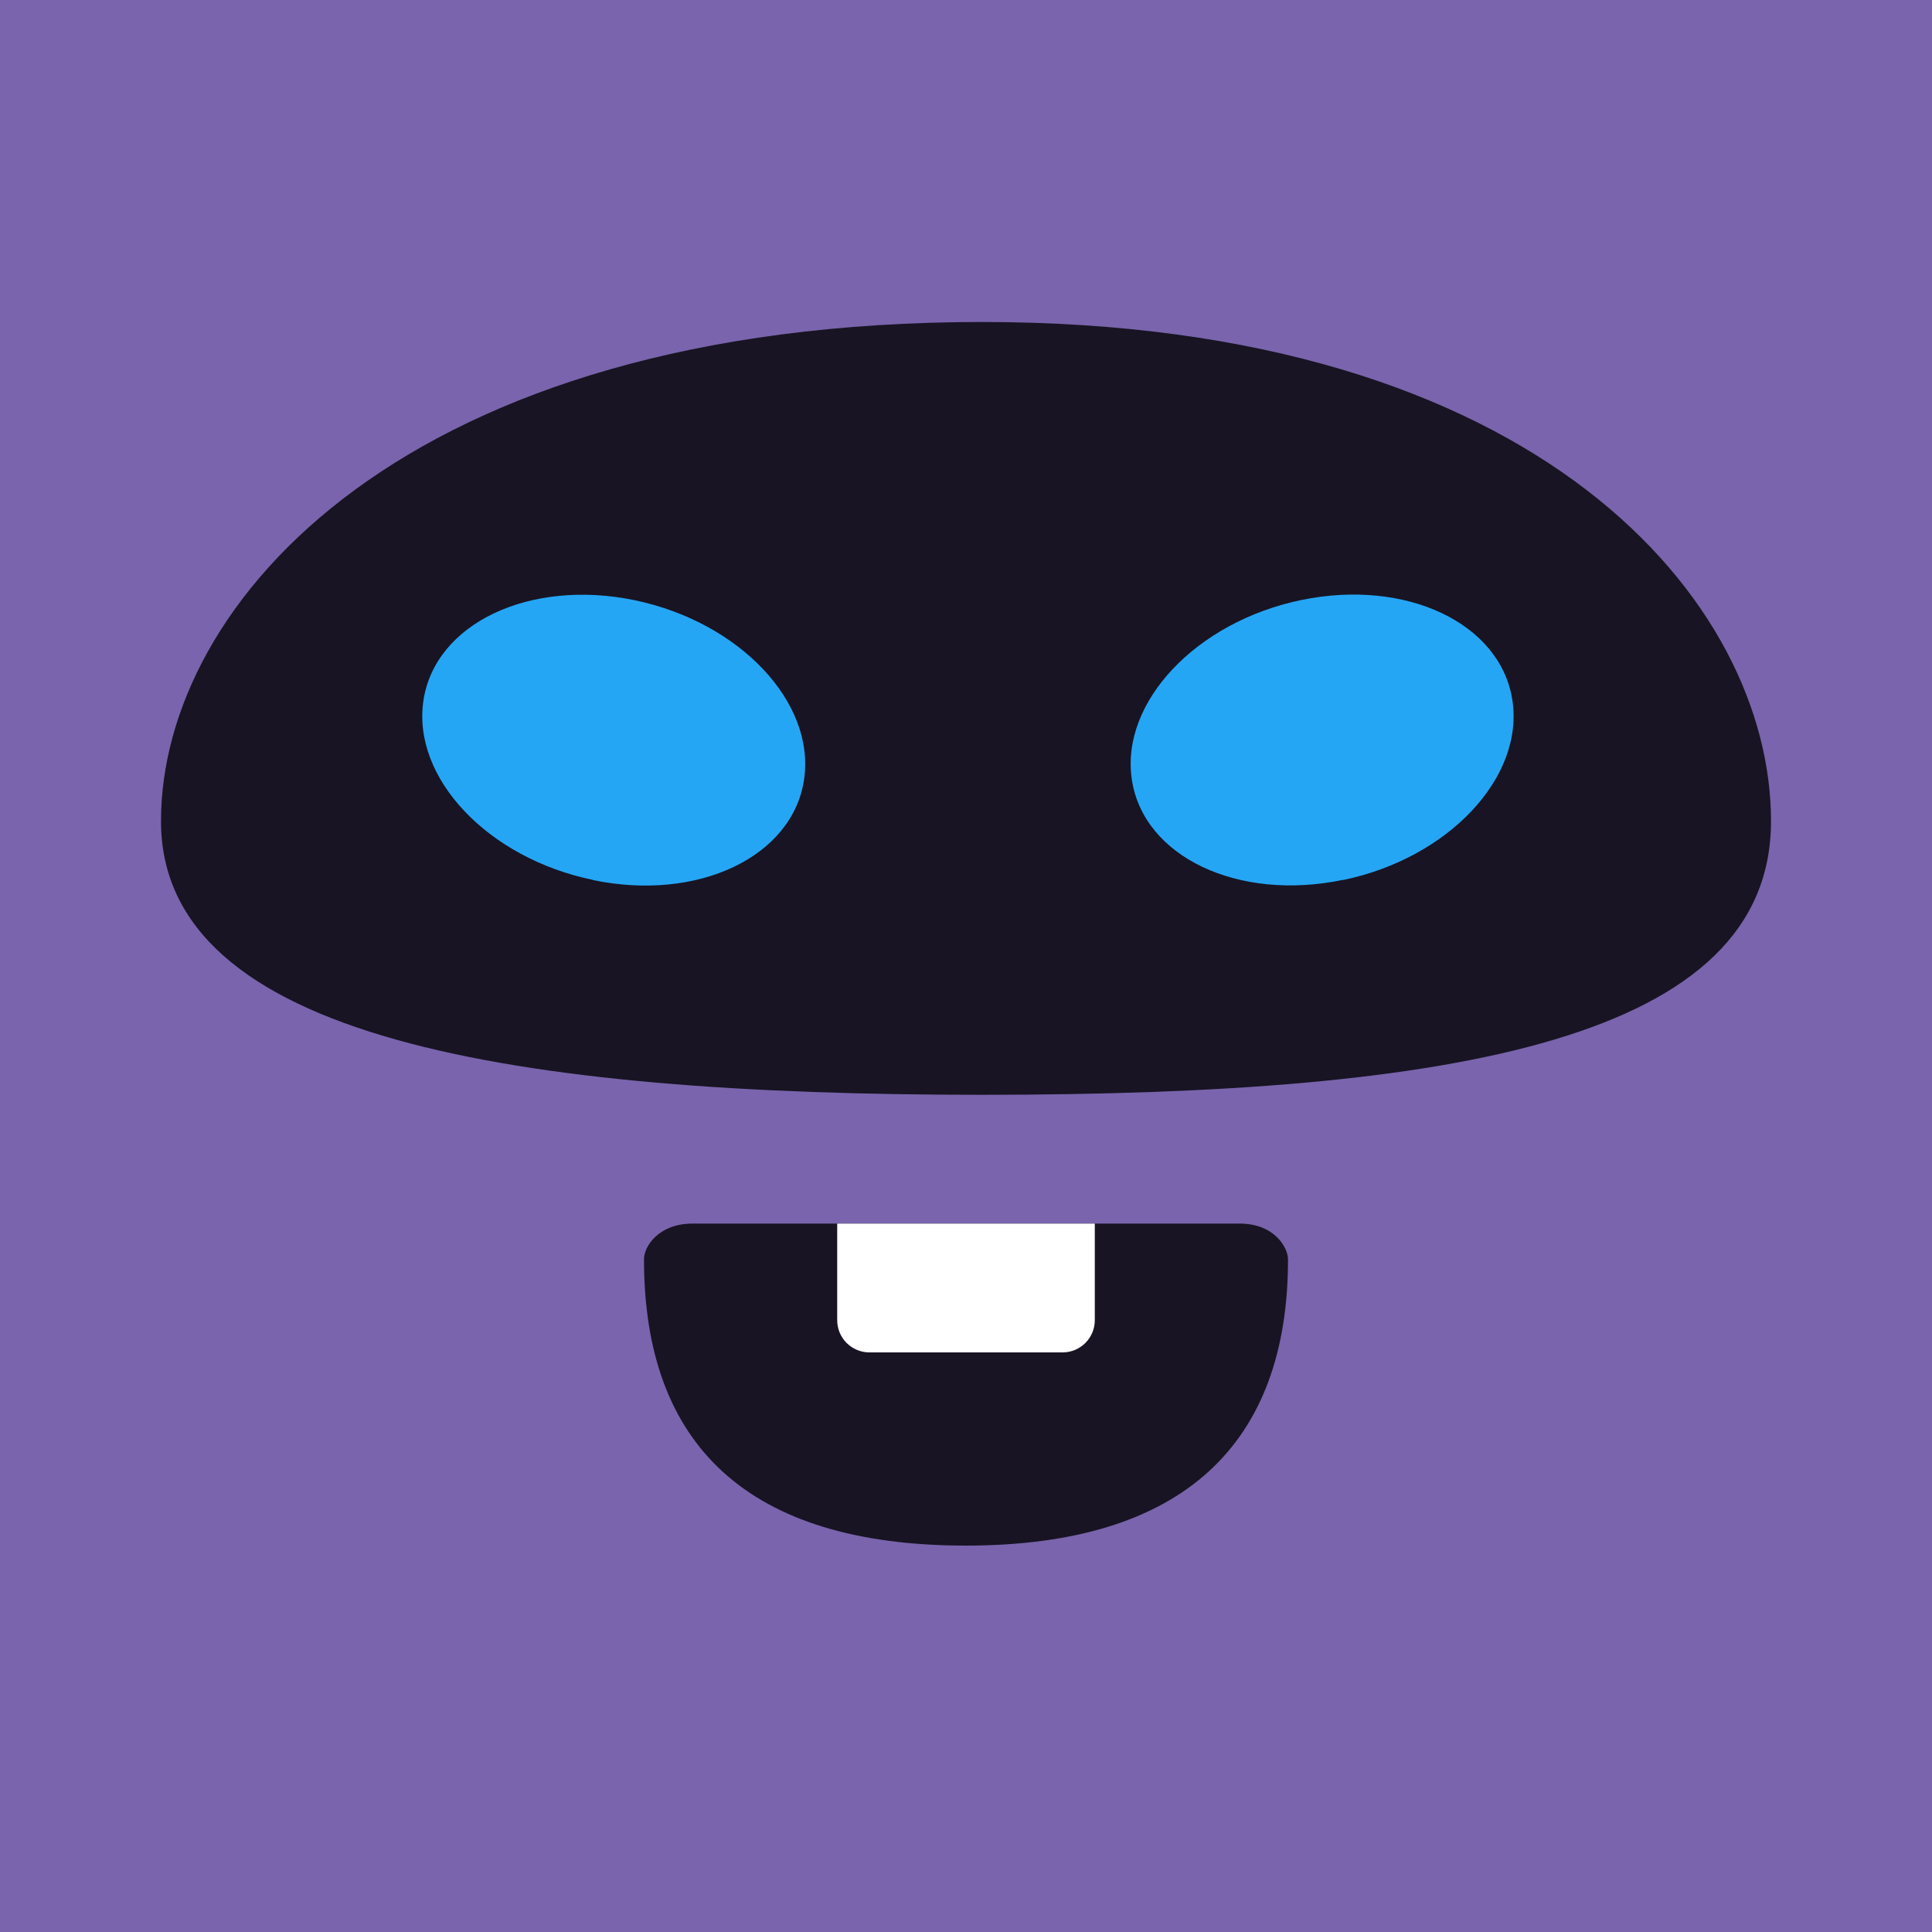
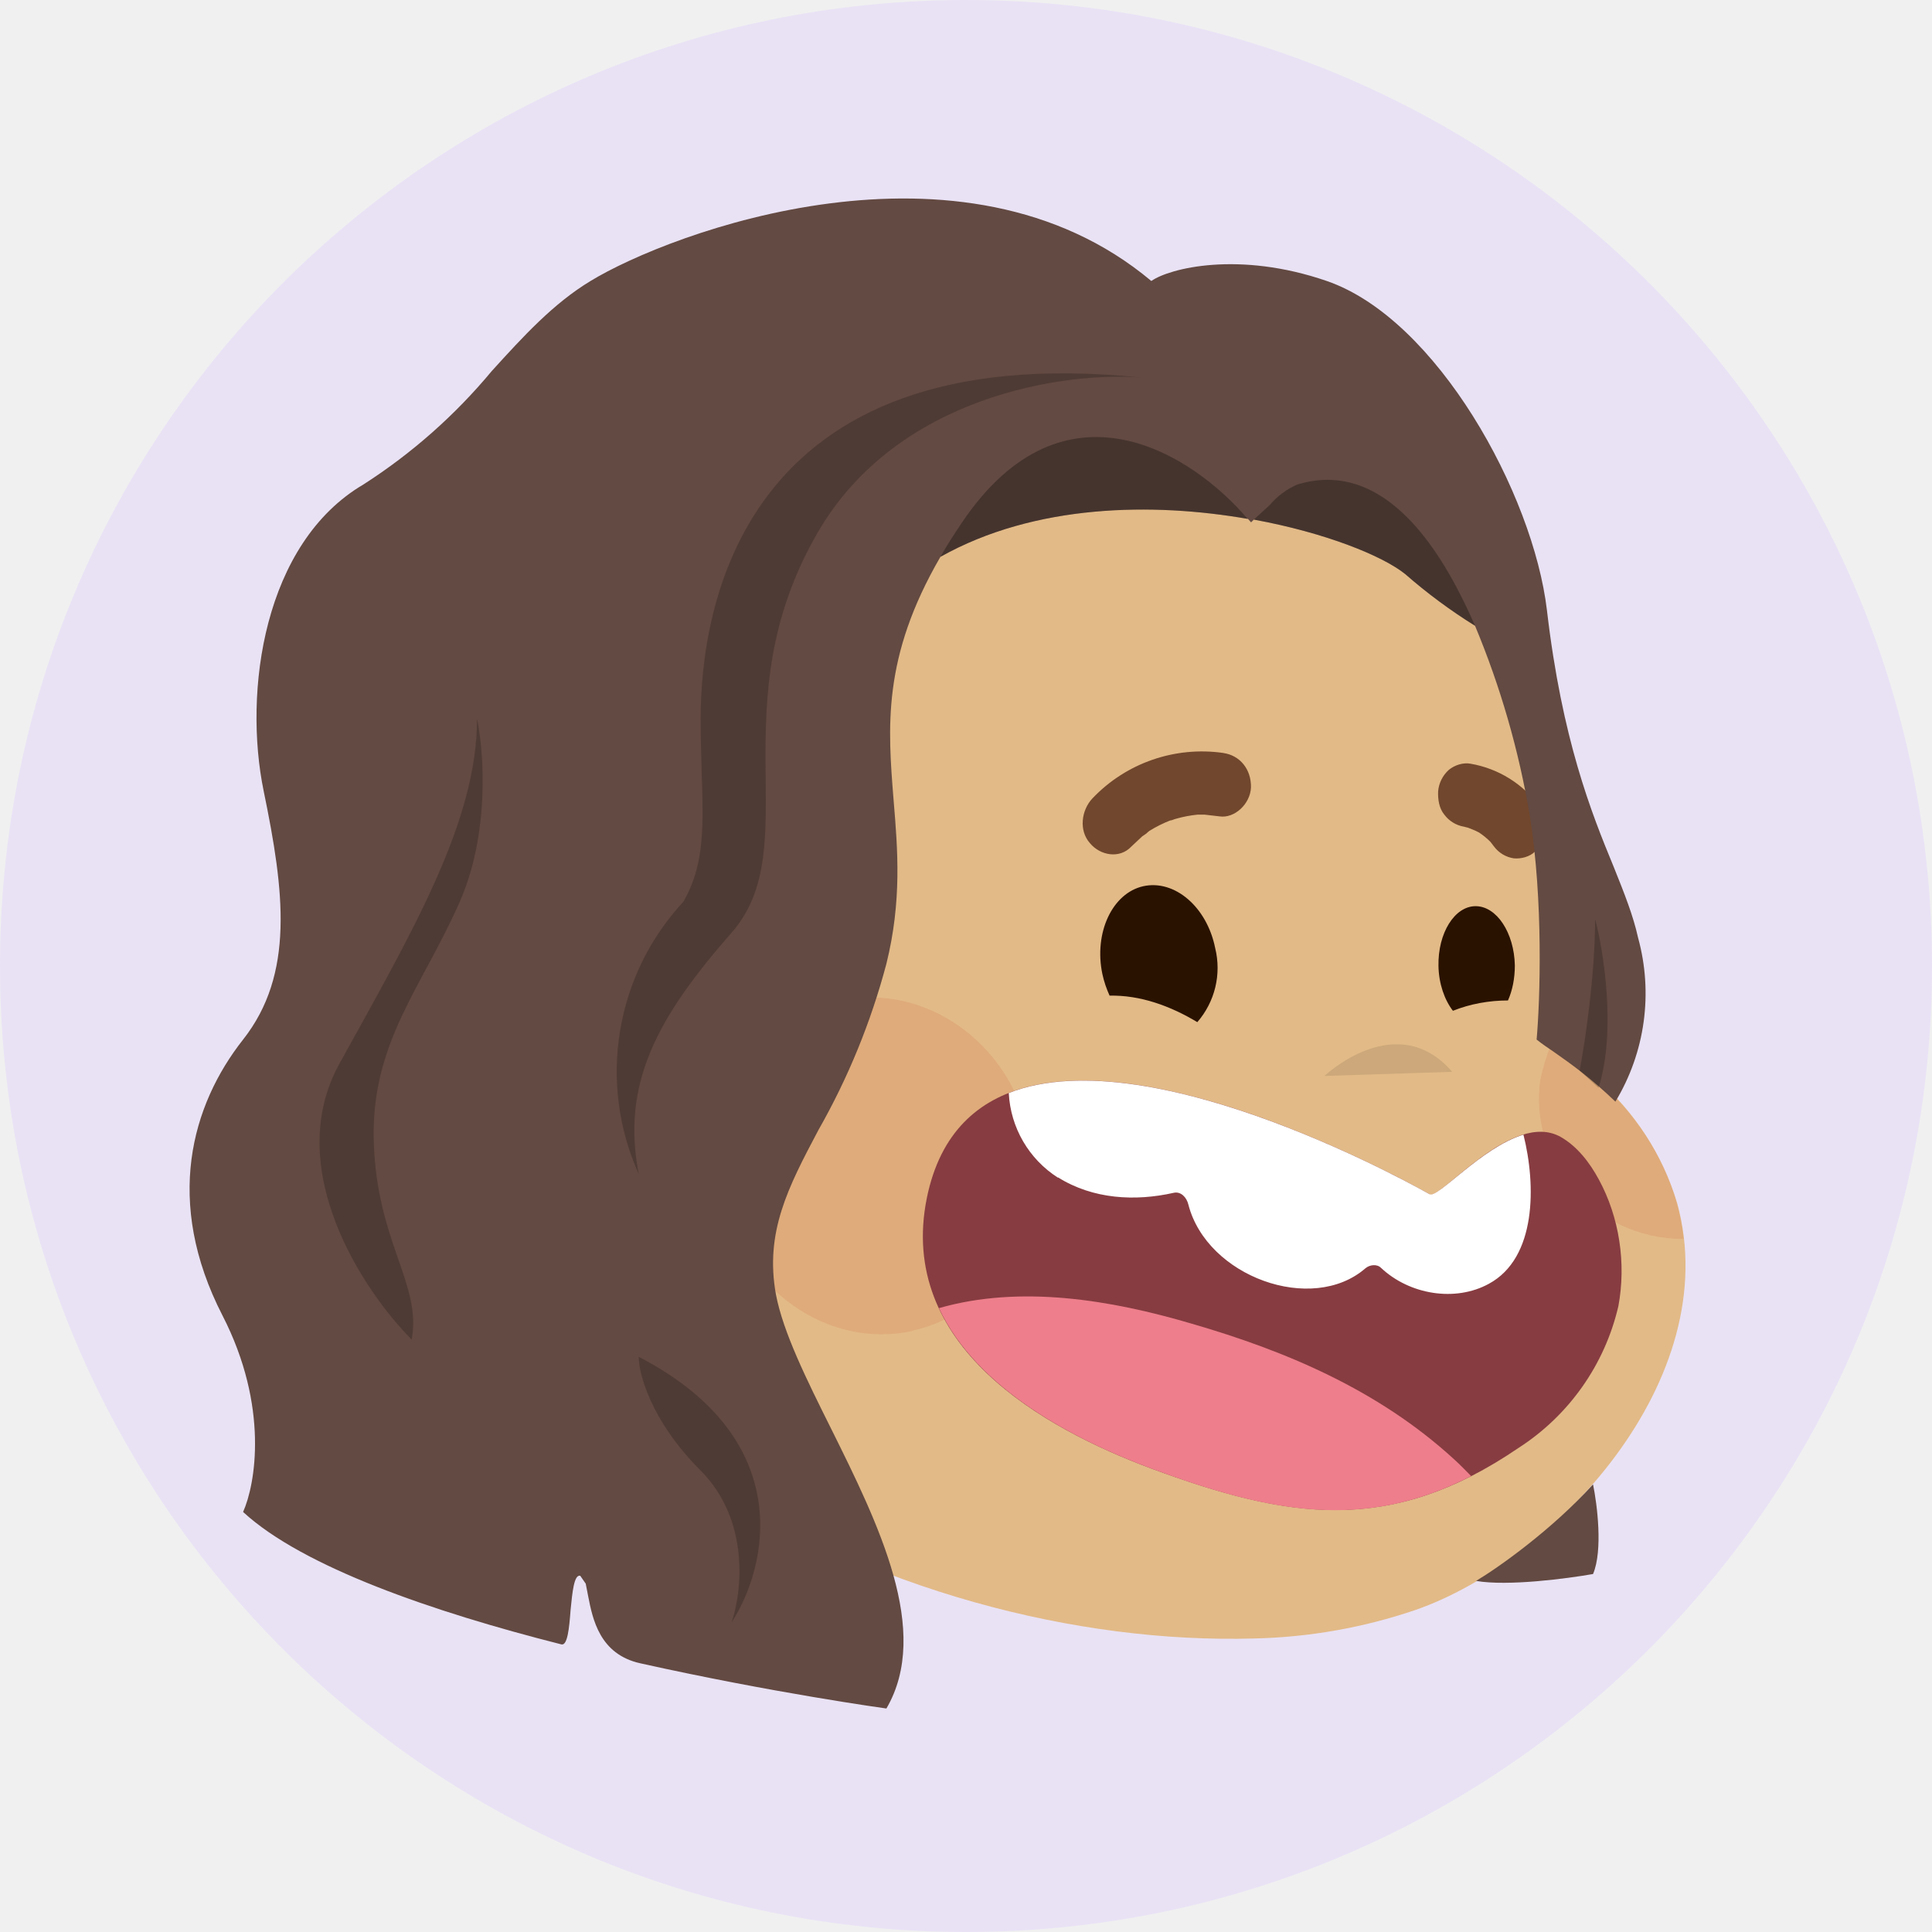
- <svg xmlns="http://www.w3.org/2000/svg" viewBox="0 0 120 120" fill="none" shape-rendering="auto" width="128" height="128">
+ <svg xmlns="http://www.w3.org/2000/svg" viewBox="0 0 480 480" fill="none" shape-rendering="auto" width="128" height="128">
  <mask id="viewboxMask">
-     <rect width="120" height="120" rx="0" ry="0" x="0" y="0" fill="#fff" />
+     <rect width="480" height="480" rx="240" ry="240" x="0" y="0" fill="#fff" />
  </mask>
  <g mask="url(#viewboxMask)">
-     <rect fill="#7964ad" width="120" height="120" x="0" y="0" />
-     <g transform="translate(22 68)">
-       <path fill-rule="evenodd" clip-rule="evenodd" d="M18 10.22C18 21.78 24.47 28 38 28c13.52 0 20-6.34 20-17.78C58 9.5 57.17 8 55 8H21c-2.05 0-3 1.38-3 2.22Z" fill="#000" fill-opacity=".8" />
-       <mask id="mouthSmile02-a" style="mask-type:luminance" maskUnits="userSpaceOnUse" x="18" y="8" width="40" height="20">
-         <path fill-rule="evenodd" clip-rule="evenodd" d="M18 10.22C18 21.78 24.47 28 38 28c13.52 0 20-6.34 20-17.78C58 9.5 57.17 8 55 8H21c-2.05 0-3 1.38-3 2.22Z" fill="#fff" />
-       </mask>
-       <g mask="url(#mouthSmile02-a)">
-         <rect x="30" y="2" width="16" height="14" rx="2" fill="#fff" />
+     <rect fill="#e9e2f5" width="480" height="480" x="0" y="0" />
+     <g transform="matrix(.85775 0 0 .85427 52 47)">
+       <path d="M264 38.6s131.4 20.6 121.4 208.1c0 .7 15.2 10.9 16.4 12a77.1 77.1 0 0 1 23.4 36.3c13.9 51.3-35.7 104.2-75.8 118.2a155 155 0 0 1-46.7 8.3c-103.1 3-239.7-62.7-246.7-191a202.7 202.7 0 0 1 15.1-83.9c0 .1 57.4-142.5 192.9-108Z" fill="#e2ba87" />
+       <path d="M388.7 248.7a57 57 0 0 0-3.2 10.5 40 40 0 0 0 8.5 30.4 42.3 42.3 0 0 0 33 15.7c-3.2-31.7-29-50.7-38.3-56.6ZM203.5 332c24.4-5.2 39.6-31 33.9-57.5-5.7-26.5-30.2-43.7-54.6-38.5-24.4 5.3-39.5 31-33.8 57.6 5.7 26.5 30.1 43.7 54.5 38.5Z" fill="#DC2400" style="mix-blend-mode:multiply" opacity=".1" />
+       <path opacity=".1" d="M323 257.9s20.9-19.9 37-1.2Z" fill="#000" />
+       <path d="M128.7 356.9C59.3 391.7-3.7 304.4 16.5 255.3c12.9-31.4 50.4-33.8 72.1-5.2a185 185 0 0 1 29.1 59.1" fill="#e2ba87" />
+       <path opacity=".1" d="M71.5 279c9 9 16.1 22.5 25 30-1.7-12.5-4.3-26-10.4-37.3-6.2-11.6-17.5-21-29-20.3-14.2 1-25.9 17.6-27.4 32.6 1-9 19-15 25.9-14.2 10.8 20.4 15 60.6 15 60.6 9-22.7 5.4-40.7 1-51.5Z" fill="#000" />
+     </g>
+     <g transform="matrix(.85472 0 0 .855 19 -17)">
+       <path d="M393.3 367c3 1.7 24.1-24.8 38.2-16.7 4.7 2.7 8.3 7.3 11 12.3 6 11 8 24.4 5.7 36.8a67 67 0 0 1-29 41.2c-37.4 25.5-67 20.7-106.8 6-31.4-11.7-74-35.6-65.2-78.7 15.6-76 146.1-1 146.1-1Z" fill="#873C41" />
+       <path d="M285.3 362c10.2 6.4 22.5 7 33.6 4.5 2.1-.5 3.8 1.3 4.3 3.4 5.4 21 36 32 51.5 18.5 1.2-1 3.3-1.3 4.5-.1 8.3 7.8 21.6 10 31.4 4.6 13.8-7.5 13.7-28.6 10-43.3-12.2 3.7-25 18.7-27.3 17.3 0 0-80.1-46-122.3-29.4a31 31 0 0 0 14.3 24.6Z" fill="#fff" />
+       <path d="M400.3 443.8c-22-20.1-48.9-31.4-76.2-39.3-23.4-6.9-49.7-11.3-73.4-4.5 11 23.5 39.2 38.2 61.7 46.6 34.8 12.9 61.8 18.2 93 2.2-1.7-1.7-3.3-3.4-5.1-5Z" fill="#EE7E8B" />
+     </g>
+     <g transform="matrix(.85472 0 0 .855 19 -17)">
+       <path d="M300.3 309.2c8.9-.2 17.7 3 25.5 7.7a24 24 0 0 0 5.2-21.5c-2.4-12-11.8-20-20.9-18-9 2-14.4 13.5-11.9 25.5.5 2.3 1.2 4.3 2.1 6.3ZM416.1 310.6c1.3-2.9 2-6.4 2-10.2-.2-9.5-5.3-17.2-11.4-17.2-6.1 0-11 7.8-10.8 17.4.1 5.2 1.8 9.9 4.2 13 5-2 10.5-3 16-3Z" fill="#2A1200" />
+       <path d="M333.5 238.7a43.9 43.9 0 0 0-38.2 13.2c-3.2 3.4-4 9.3-.7 13 3 3.6 8.6 4.6 12 1l3.2-3c.4-.3 1.3-.8 1.6-1.2l.5-.4a37.7 37.7 0 0 1 6-3c.5 0 1.2-.4 1.7-.5a35.6 35.6 0 0 1 6.3-1.2h2l4.3.5c4.4.7 9-3.6 9.2-8.4.1-5.3-3.2-9.3-8-10ZM425.4 254.4a31.4 31.4 0 0 0-20.2-12.6c-2.1-.4-4.6.4-6.3 1.8a9.5 9.5 0 0 0-3.1 6.2c-.1 2.4.3 5 1.8 6.8a9 9 0 0 0 5.7 3.5l1.2.3c1 .4 2.1.8 3.2 1.4 1.2.8 2.3 1.7 3.3 2.7l1 1.3a8.8 8.8 0 0 0 5.8 3.5c2 .2 4.6-.4 6.2-2 1.7-1.5 3-3.6 3.2-6 .1-2.5-.4-5-1.8-7Z" fill="#71472D" />
+     </g>
+     <g transform="matrix(.85472 0 0 .85667 18 -15)">
+       <g fill="#634a42">
+         <path fill-rule="evenodd" clip-rule="evenodd" d="m341.7 168 .9 1 .8-.8c20.8 3.8 37.4 10.5 44 15.8a155.5 155.5 0 0 0 20.3 15 249.4 249.4 0 0 1 15.9 55c4 24.8 3 53.7 2 65 1.5 1.2 3.1 2.3 4.9 3.5 5 3.5 10.7 7.5 18 14.5a60.6 60.6 0 0 0 6.6-47.5c-1.4-6.4-4-12.9-7.1-20.6-6.5-15.7-15-36.9-19.4-74.4-4-33.8-32-84.5-64-95.5-25.6-8.8-45.7-3.7-51 0-55-46-140-14-163 0-10.8 6.5-19.5 16-28.7 26.1A162.6 162.6 0 0 1 84.6 158c-29 17-35 60-29 89s9 53-6 72-23 47-6 80c13.6 26.4 9.6 49 6 57 17.4 16 55.3 29 92.5 38.4 1.8.5 2.3-4.7 2.7-10 .5-5.1 1-10.3 2.8-9.9l1.6 2.3.7 3.6c1.3 6.6 3.3 16.9 15.2 19.5 38.7 8.6 71.5 13.1 71.5 13.1 13.1-22.4-2.3-53.5-16.1-81.2-7.2-14.4-13.9-27.9-16-38.8-3.3-18.1 3.5-31.1 12.3-47.7a201.6 201.6 0 0 0 19.8-48.3c4.5-18.2 3.3-33 2.1-47.3-1.7-21.2-3.4-41.5 13.6-70.7 27.5-15.4 61.8-15.8 89.4-11Zm63.5 25.5Z" />
+         <path d="M442 448c1.2 5.8 2.9 19.2 0 26-7.4 1.3-24.7 3.6-34 2 6.4-3.8 22-14.8 34-28Z" />
      </g>
+       <path d="M343.4 168.2c20.8 3.8 37.4 10.5 44 15.8a155.5 155.5 0 0 0 20.3 15 163.4 163.4 0 0 0-5.5-11.4C391.2 167 376 152 356.1 158a22 22 0 0 0-8.1 6l-4.6 4.2ZM258.6 169c29.8-44 67.2-19.6 83-1-27.5-4.8-61.8-4.4-89.3 11 1.8-3.2 4-6.6 6.3-10Z" fill="#000" fill-opacity=".3" />
+       <path d="M216.6 172c23.2-40 72.3-46.7 94-45-117-12-128 68-128 99 0 24.8 3 39-5 53a72.3 72.3 0 0 0-13 79c-5-26 5-45 27-70s-4-66 25-116ZM182.6 444c-14.4-14.4-18-28-18-33 46.4 24 37.3 61.3 27 77 3-8.7 5.4-29.6-9-44ZM112.6 279c8.8-20 7-43.7 5-53 0 30-19 62-40 100-16.8 30.4 7 66 21 80 3-16-10-28-11-57s14-45 25-70ZM443.6 333c5.2-16.4 1.5-39.5-1-49 0 16.4-3 36.2-4.5 44l5.5 5Z" fill="#000" fill-opacity=".2" />
    </g>
-     <g transform="translate(8 20)">
-       <g fill-rule="evenodd" clip-rule="evenodd">
-         <path d="M53 0c34.75 0 49 17.47 49 31 0 13.53-19.59 17-49 17-29.05 0-51-3.47-51-17S17.11 0 53 0Z" fill="#000" fill-opacity=".8" />
-         <path d="M28.82 34.65c-6.53-1.35-11.24-6.34-10.52-11.14.72-4.79 6.6-7.58 13.12-6.23 6.53 1.36 11.24 6.35 10.52 11.15-.72 4.8-6.6 7.59-13.12 6.23ZM75.42 34.65c-6.52 1.36-12.4-1.43-13.12-6.23-.72-4.8 4-9.8 10.52-11.15 6.52-1.35 12.4 1.44 13.12 6.24.72 4.81-4 9.8-10.52 11.15Z" fill="#25A6F5" />
-       </g>
-     </g>
+     <g transform="matrix(.85472 0 0 .85667 14 -12)" />
  </g>
</svg>
